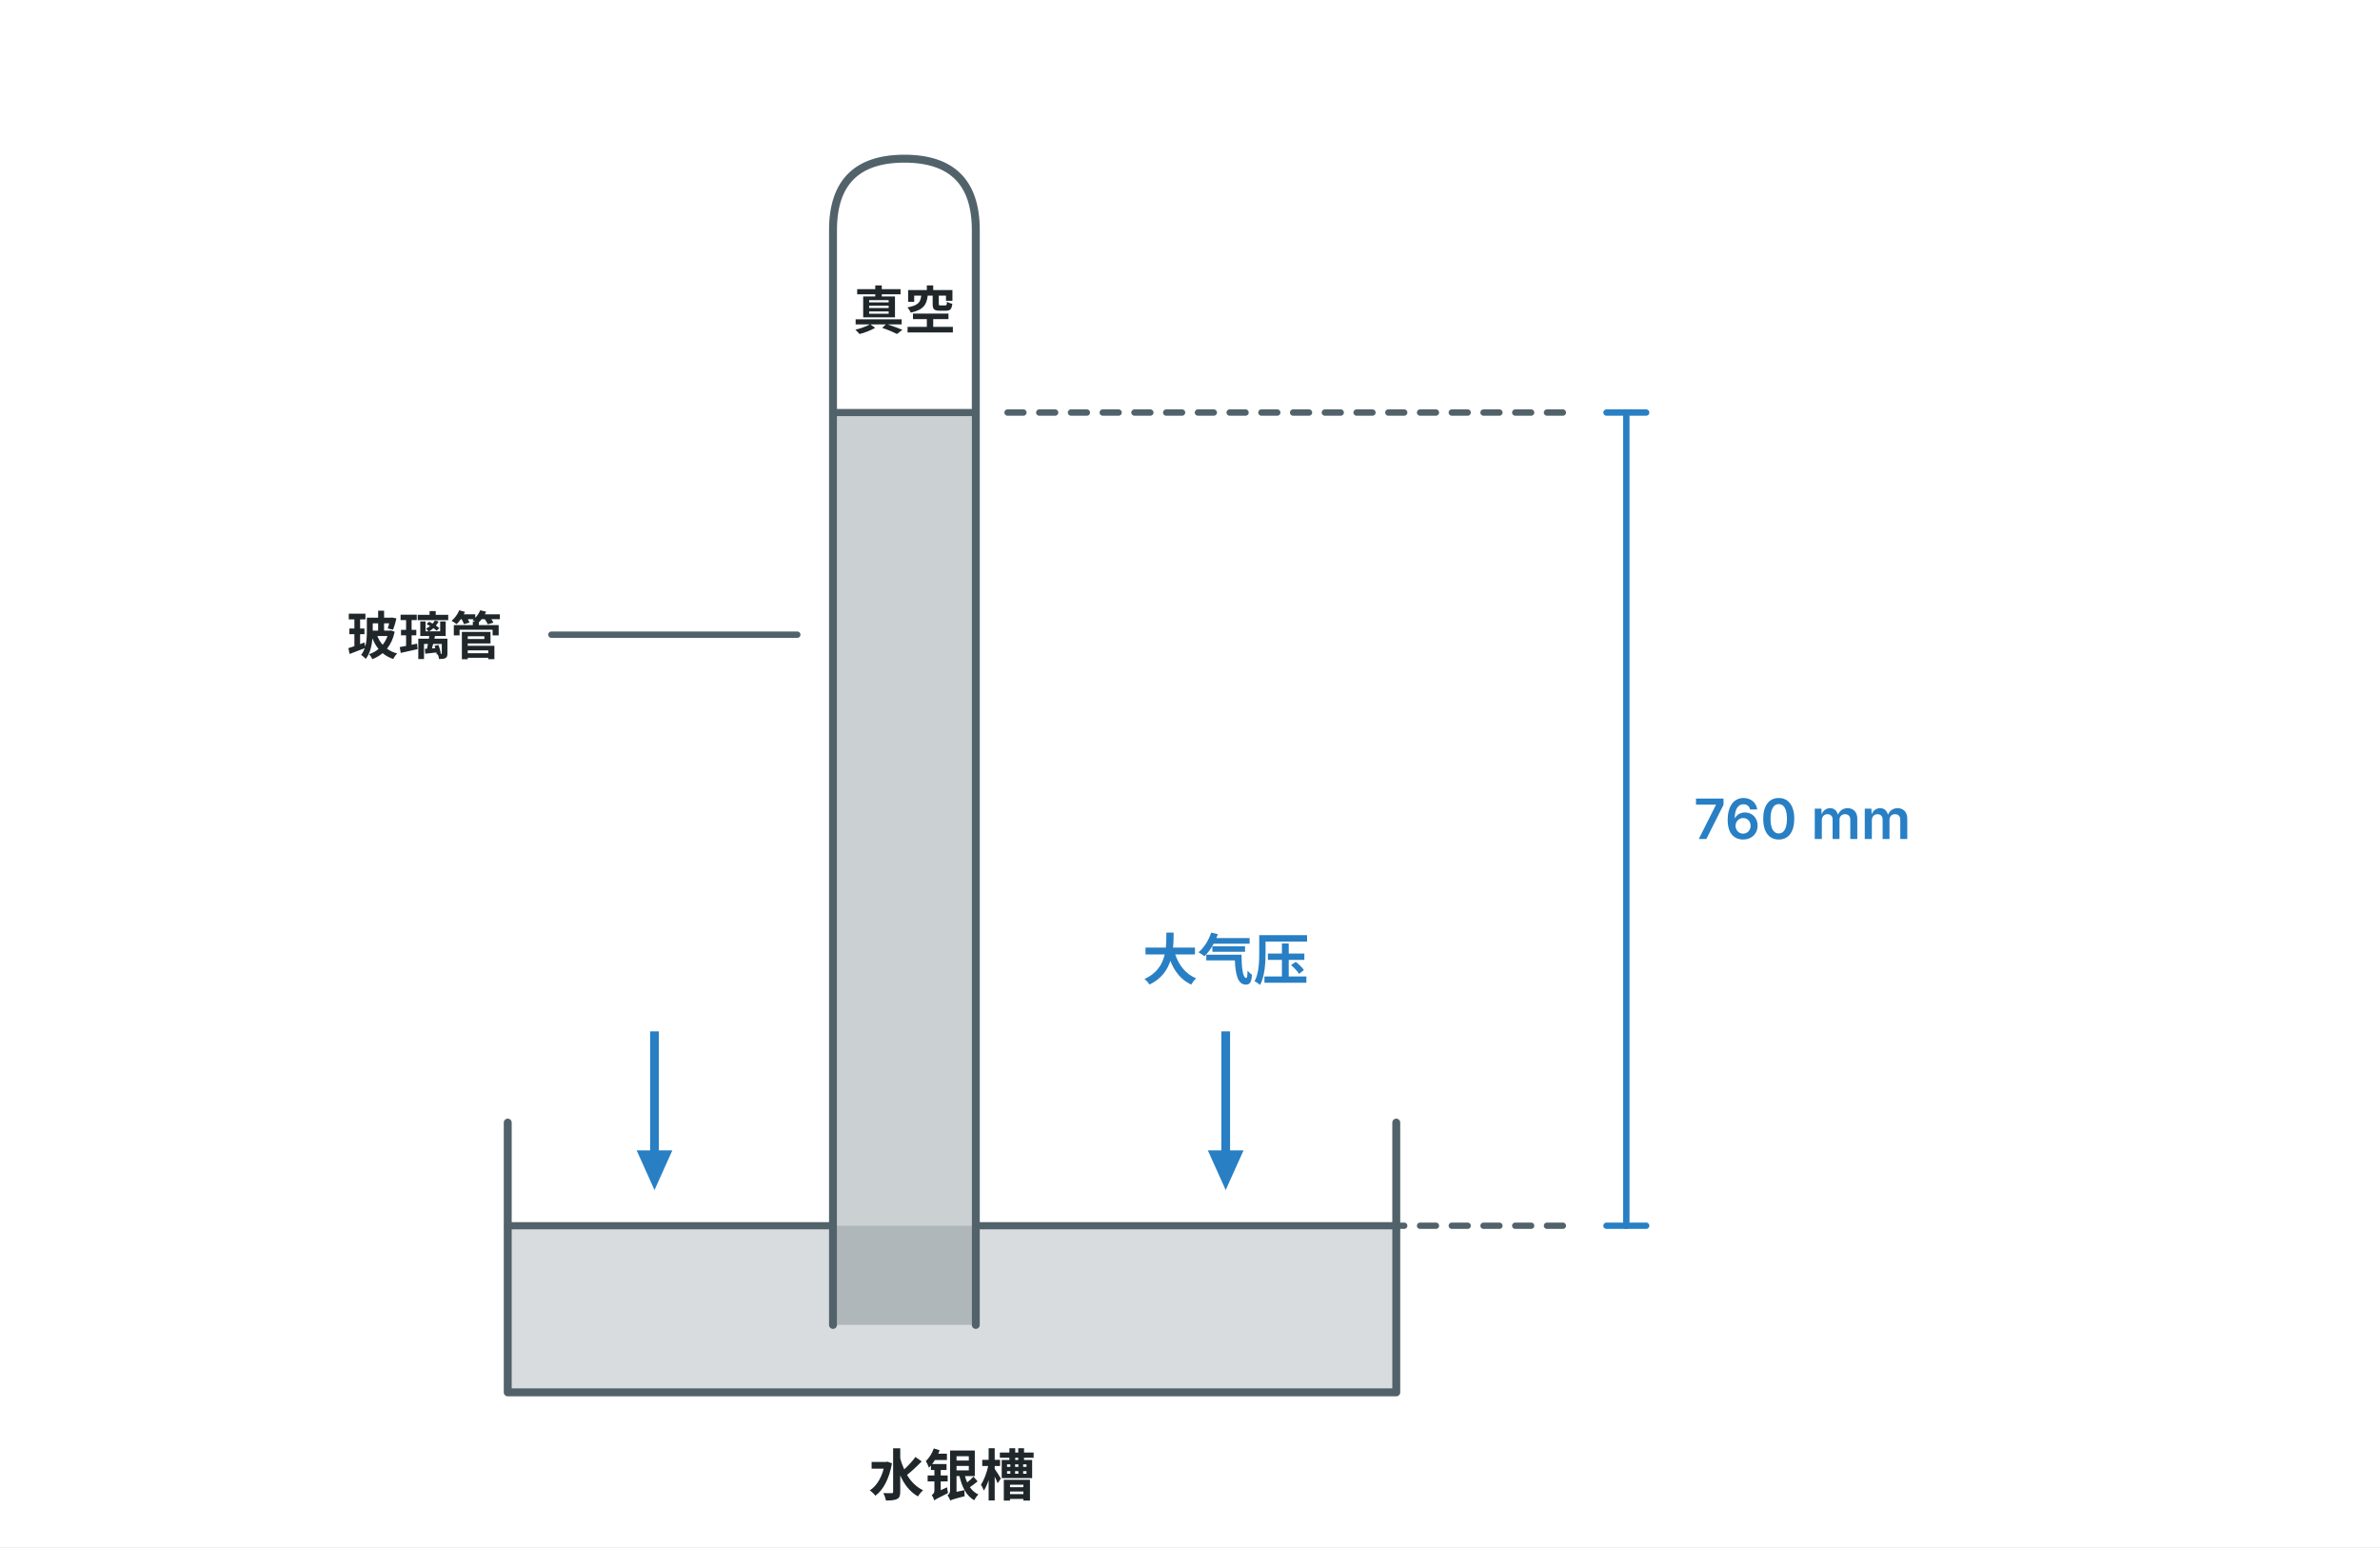
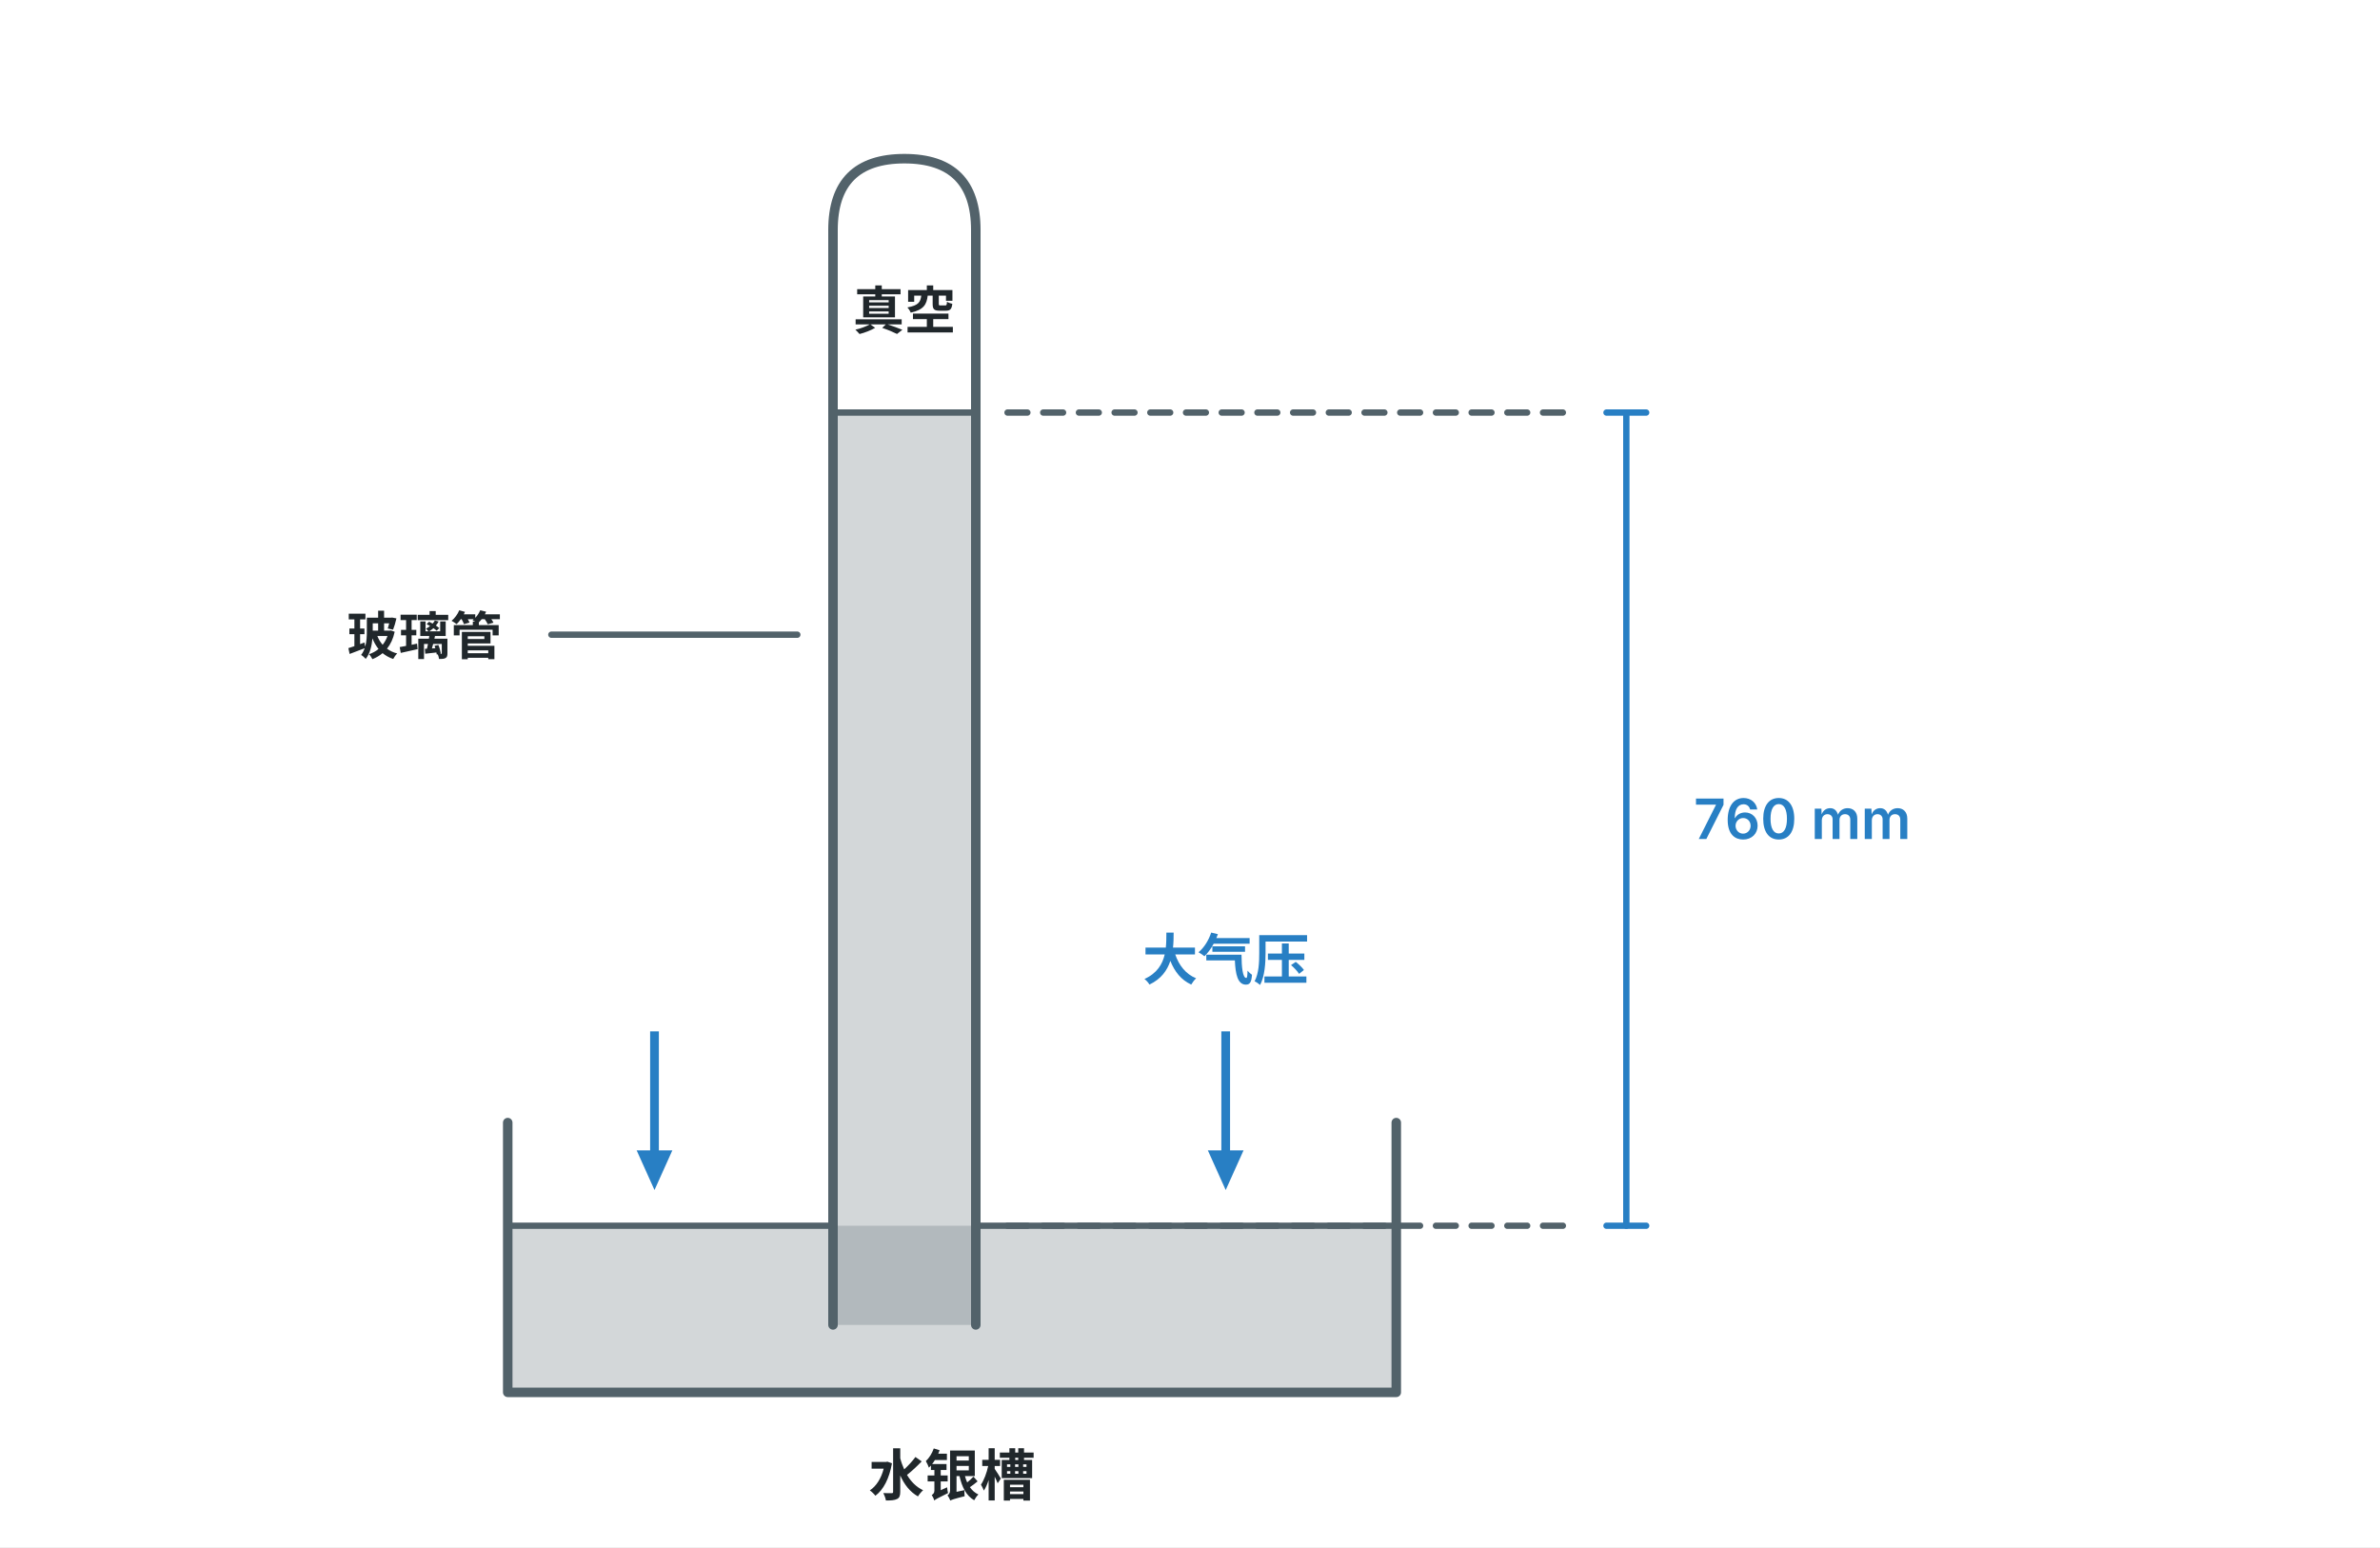
<svg xmlns="http://www.w3.org/2000/svg" viewBox="0 0 600 390" fill="none" stroke-linecap="round" stroke-linejoin="round" role="img" aria-labelledby="opt-a-torricelli-mercury-t opt-a-torricelli-mercury-d">
  <style>.opt-a-torricelli-mercury-lb{font:600 14px -apple-system,"PingFang SC",sans-serif;stroke:none}.opt-a-torricelli-mercury-sy{font:italic 18px "Times New Roman",Times,serif;stroke:none}</style>
  <rect width="600" height="390" fill="#fff" stroke="none" />
-   <rect x="128" y="309" width="224" height="42" fill="#52626a" fill-opacity="0.22" stroke="none" />
-   <path d="M128 283L128 351L352 351L352 283" stroke="#52626a" stroke-width="2" fill="none" stroke-linejoin="round" />
-   <rect x="211" y="104" width="34" height="230" fill="#52626a" fill-opacity="0.3" stroke="none" />
-   <path d="M210 334V58Q210 40 228 40Q246 40 246 58V334" stroke="#52626a" stroke-width="2" fill="none" />
-   <path d="M210 104L246 104" stroke="#52626a" stroke-width="1.8" stroke-linecap="round" />
-   <path d="M128 309L210 309" stroke="#52626a" stroke-width="1.8" stroke-linecap="round" />
-   <path d="M246 309L352 309" stroke="#52626a" stroke-width="1.8" stroke-linecap="round" />
+   <rect x="128" y="309" width="224" height="42" fill="#52626a" fill-opacity="0.25" stroke="none" />
+   <path d="M128 283L128 351L352 351L352 283" stroke="#52626a" stroke-width="2.4" fill="none" stroke-linejoin="round" />
+   <rect x="211" y="104" width="34" height="230" fill="#52626a" fill-opacity="0.25" stroke="none" />
+   <path d="M210 334V58Q210 40 228 40Q246 40 246 58V334" stroke="#52626a" stroke-width="2.4" fill="none" />
+   <path d="M210 104L246 104" stroke="#52626a" stroke-width="1.6" stroke-linecap="round" />
+   <path d="M128 309L210 309" stroke="#52626a" stroke-width="1.6" stroke-linecap="round" />
+   <path d="M246 309L352 309" stroke="#52626a" stroke-width="1.6" stroke-linecap="round" />
  <text class="opt-a-torricelli-mercury-lb" x="228" y="83" text-anchor="middle" style="fill:#20272b;font-size:13px;font-weight:600">真空</text>
  <text class="opt-a-torricelli-mercury-lb" x="107" y="165" text-anchor="middle" style="fill:#20272b;font-size:13px;font-weight:600">玻璃管</text>
  <path d="M139 160L201 160" stroke="#52626a" stroke-width="1.6" stroke-linecap="round" />
-   <path d="M254 104L396 104" stroke="#52626a" stroke-width="1.6" stroke-linecap="round" stroke-dasharray="4 4" />
-   <path d="M254 309L396 309" stroke="#52626a" stroke-width="1.6" stroke-linecap="round" stroke-dasharray="4 4" />
+   <path d="M254 104L396 104" stroke="#52626a" stroke-width="1.6" stroke-linecap="round" stroke-dasharray="5 4" />
+   <path d="M254 309L396 309" stroke="#52626a" stroke-width="1.6" stroke-linecap="round" stroke-dasharray="5 4" />
  <path d="M410 104L410 309" stroke="#287fc4" stroke-width="1.6" stroke-linecap="round" />
  <path d="M415 104L405 104" stroke="#287fc4" stroke-width="1.6" stroke-linecap="round" />
  <path d="M415 309L405 309" stroke="#287fc4" stroke-width="1.6" stroke-linecap="round" />
  <text class="opt-a-torricelli-mercury-lb" x="427" y="211.5" text-anchor="start" style="fill:#287fc4;font-size:14px;font-weight:600">760 mm</text>
  <path d="M165 260L165 292" stroke="#287fc4" stroke-width="2.2" stroke-linecap="butt" />
  <path d="M165 300L160.5 290L169.5 290Z" stroke="#287fc4" stroke-width="0.01" fill="#287fc4" stroke-linejoin="round" />
  <path d="M309 260L309 292" stroke="#287fc4" stroke-width="2.2" stroke-linecap="butt" />
  <path d="M309 300L304.5 290L313.5 290Z" stroke="#287fc4" stroke-width="0.01" fill="#287fc4" stroke-linejoin="round" />
  <text class="opt-a-torricelli-mercury-lb" x="309" y="247" text-anchor="middle" style="fill:#287fc4;font-size:14px;font-weight:600">大气压</text>
  <text class="opt-a-torricelli-mercury-lb" x="240" y="377" text-anchor="middle" style="fill:#20272b;font-size:14px;font-weight:600">水银槽</text>
</svg>
